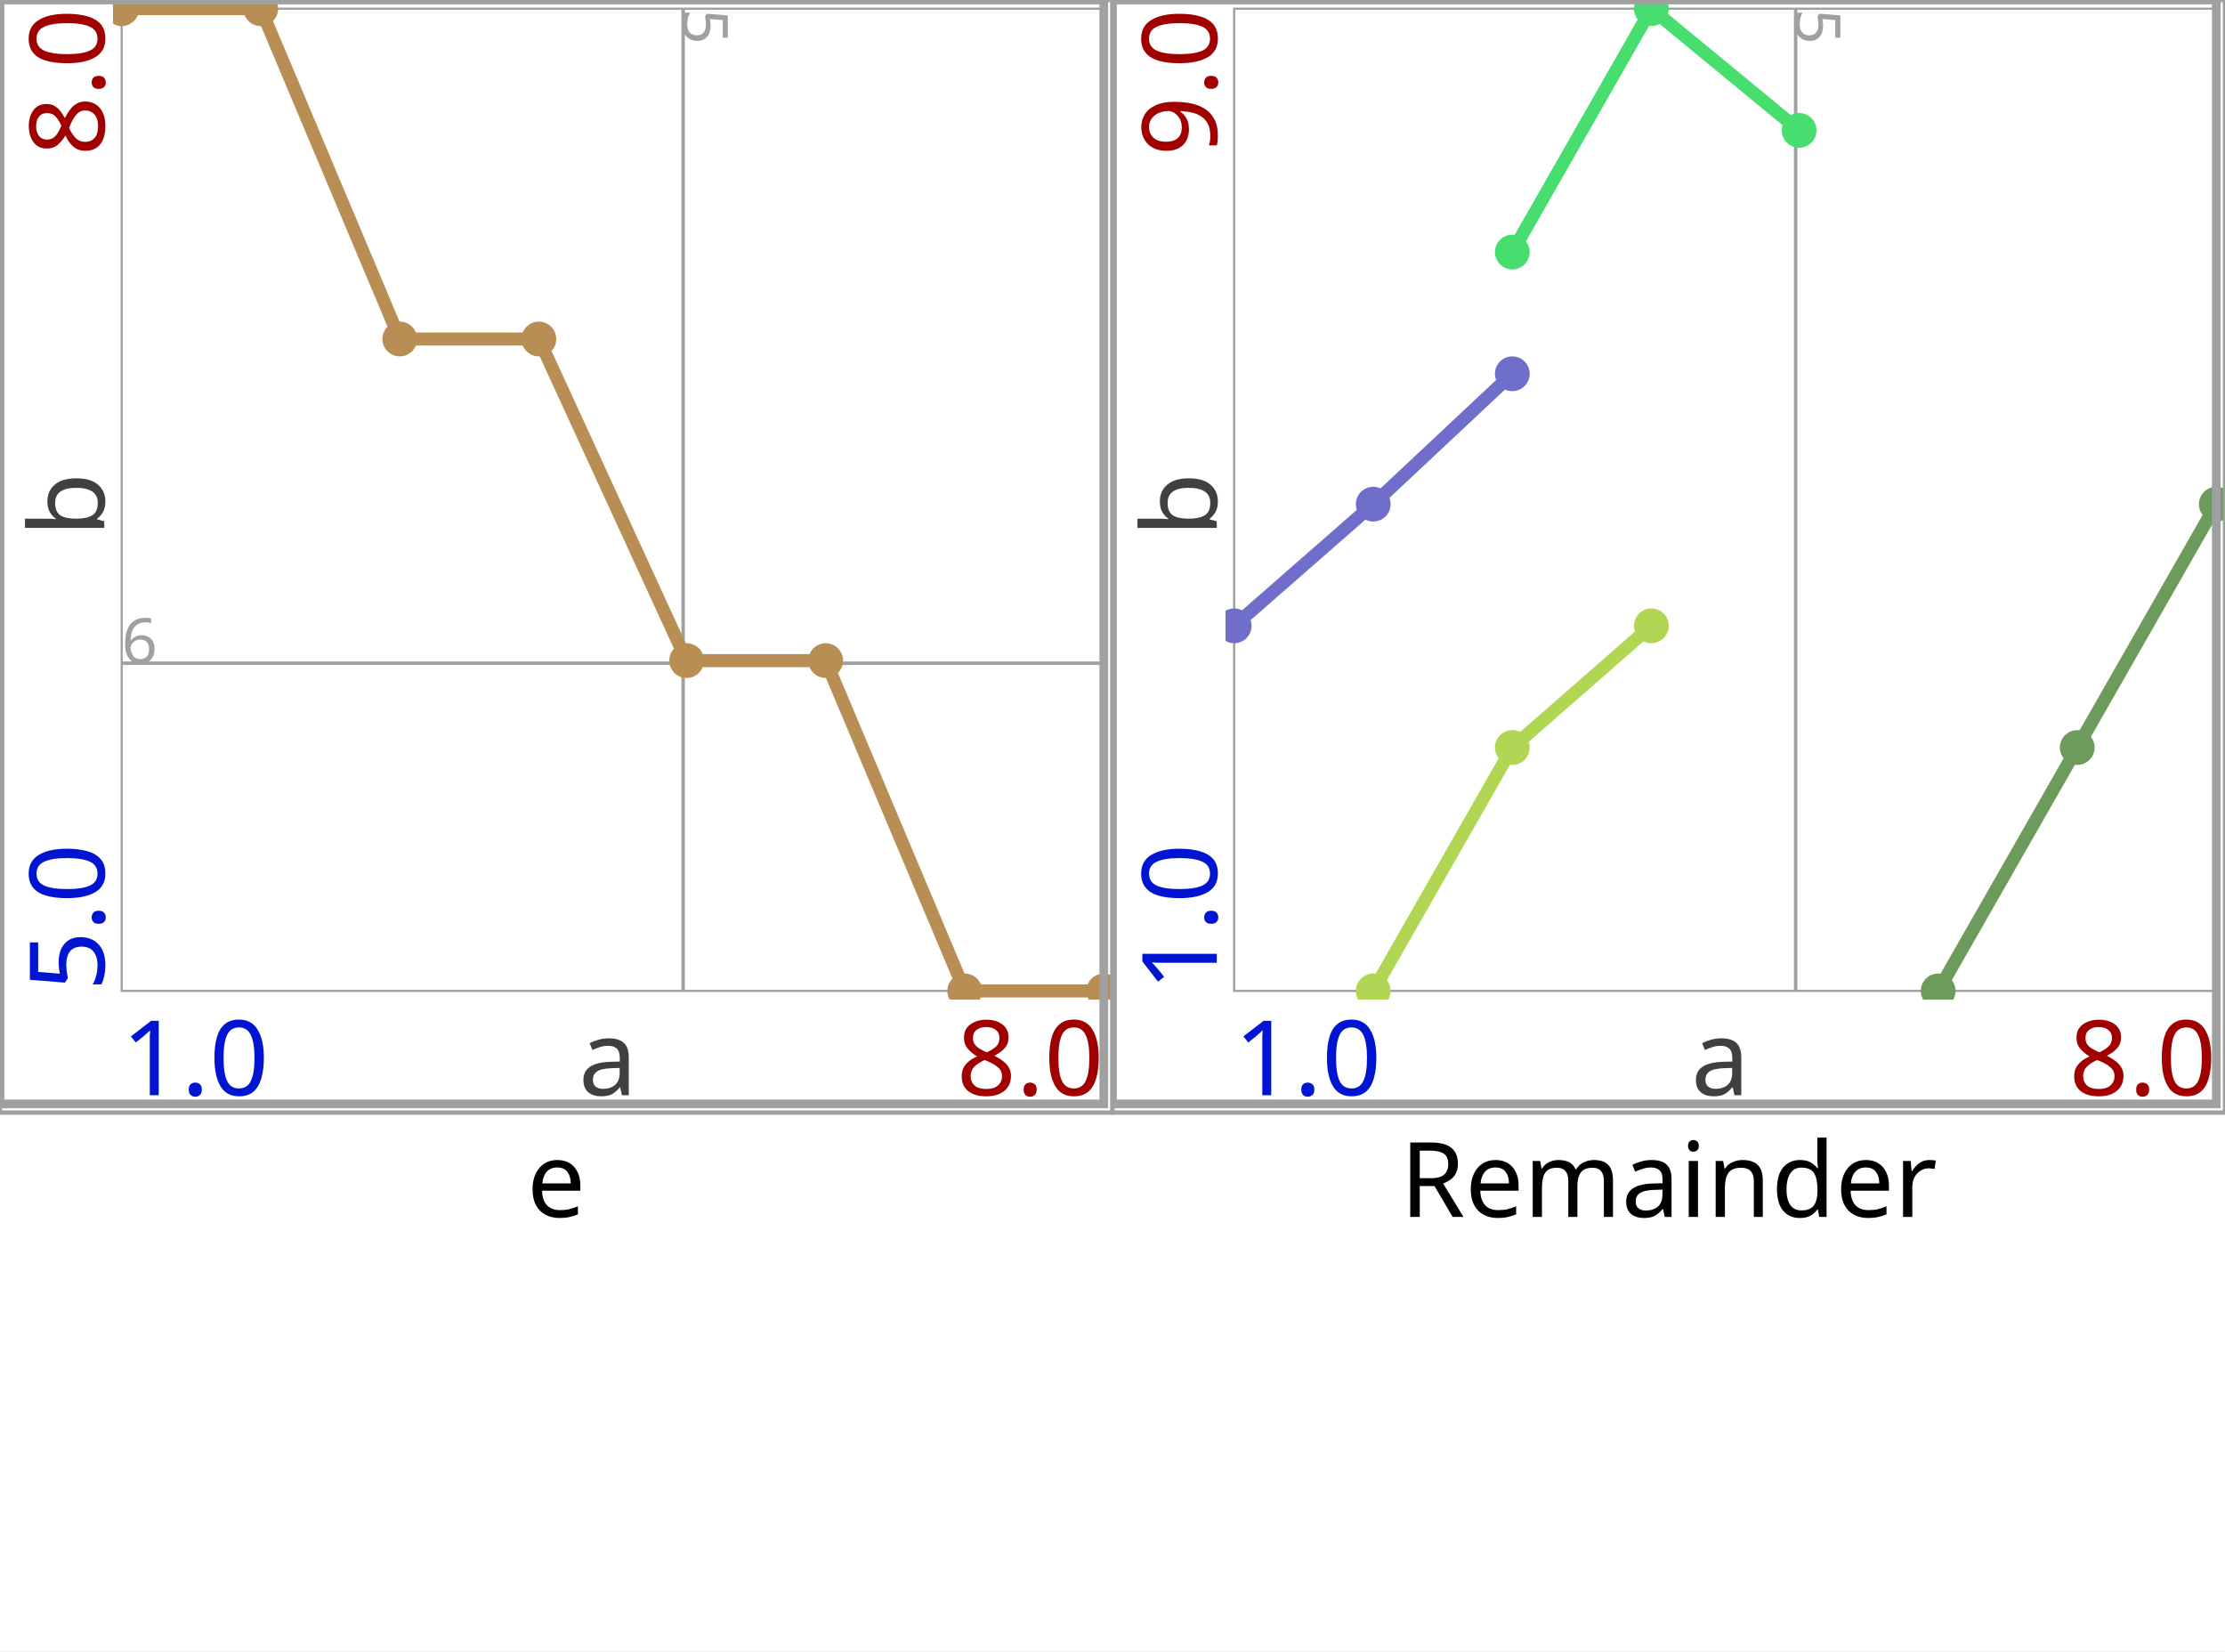
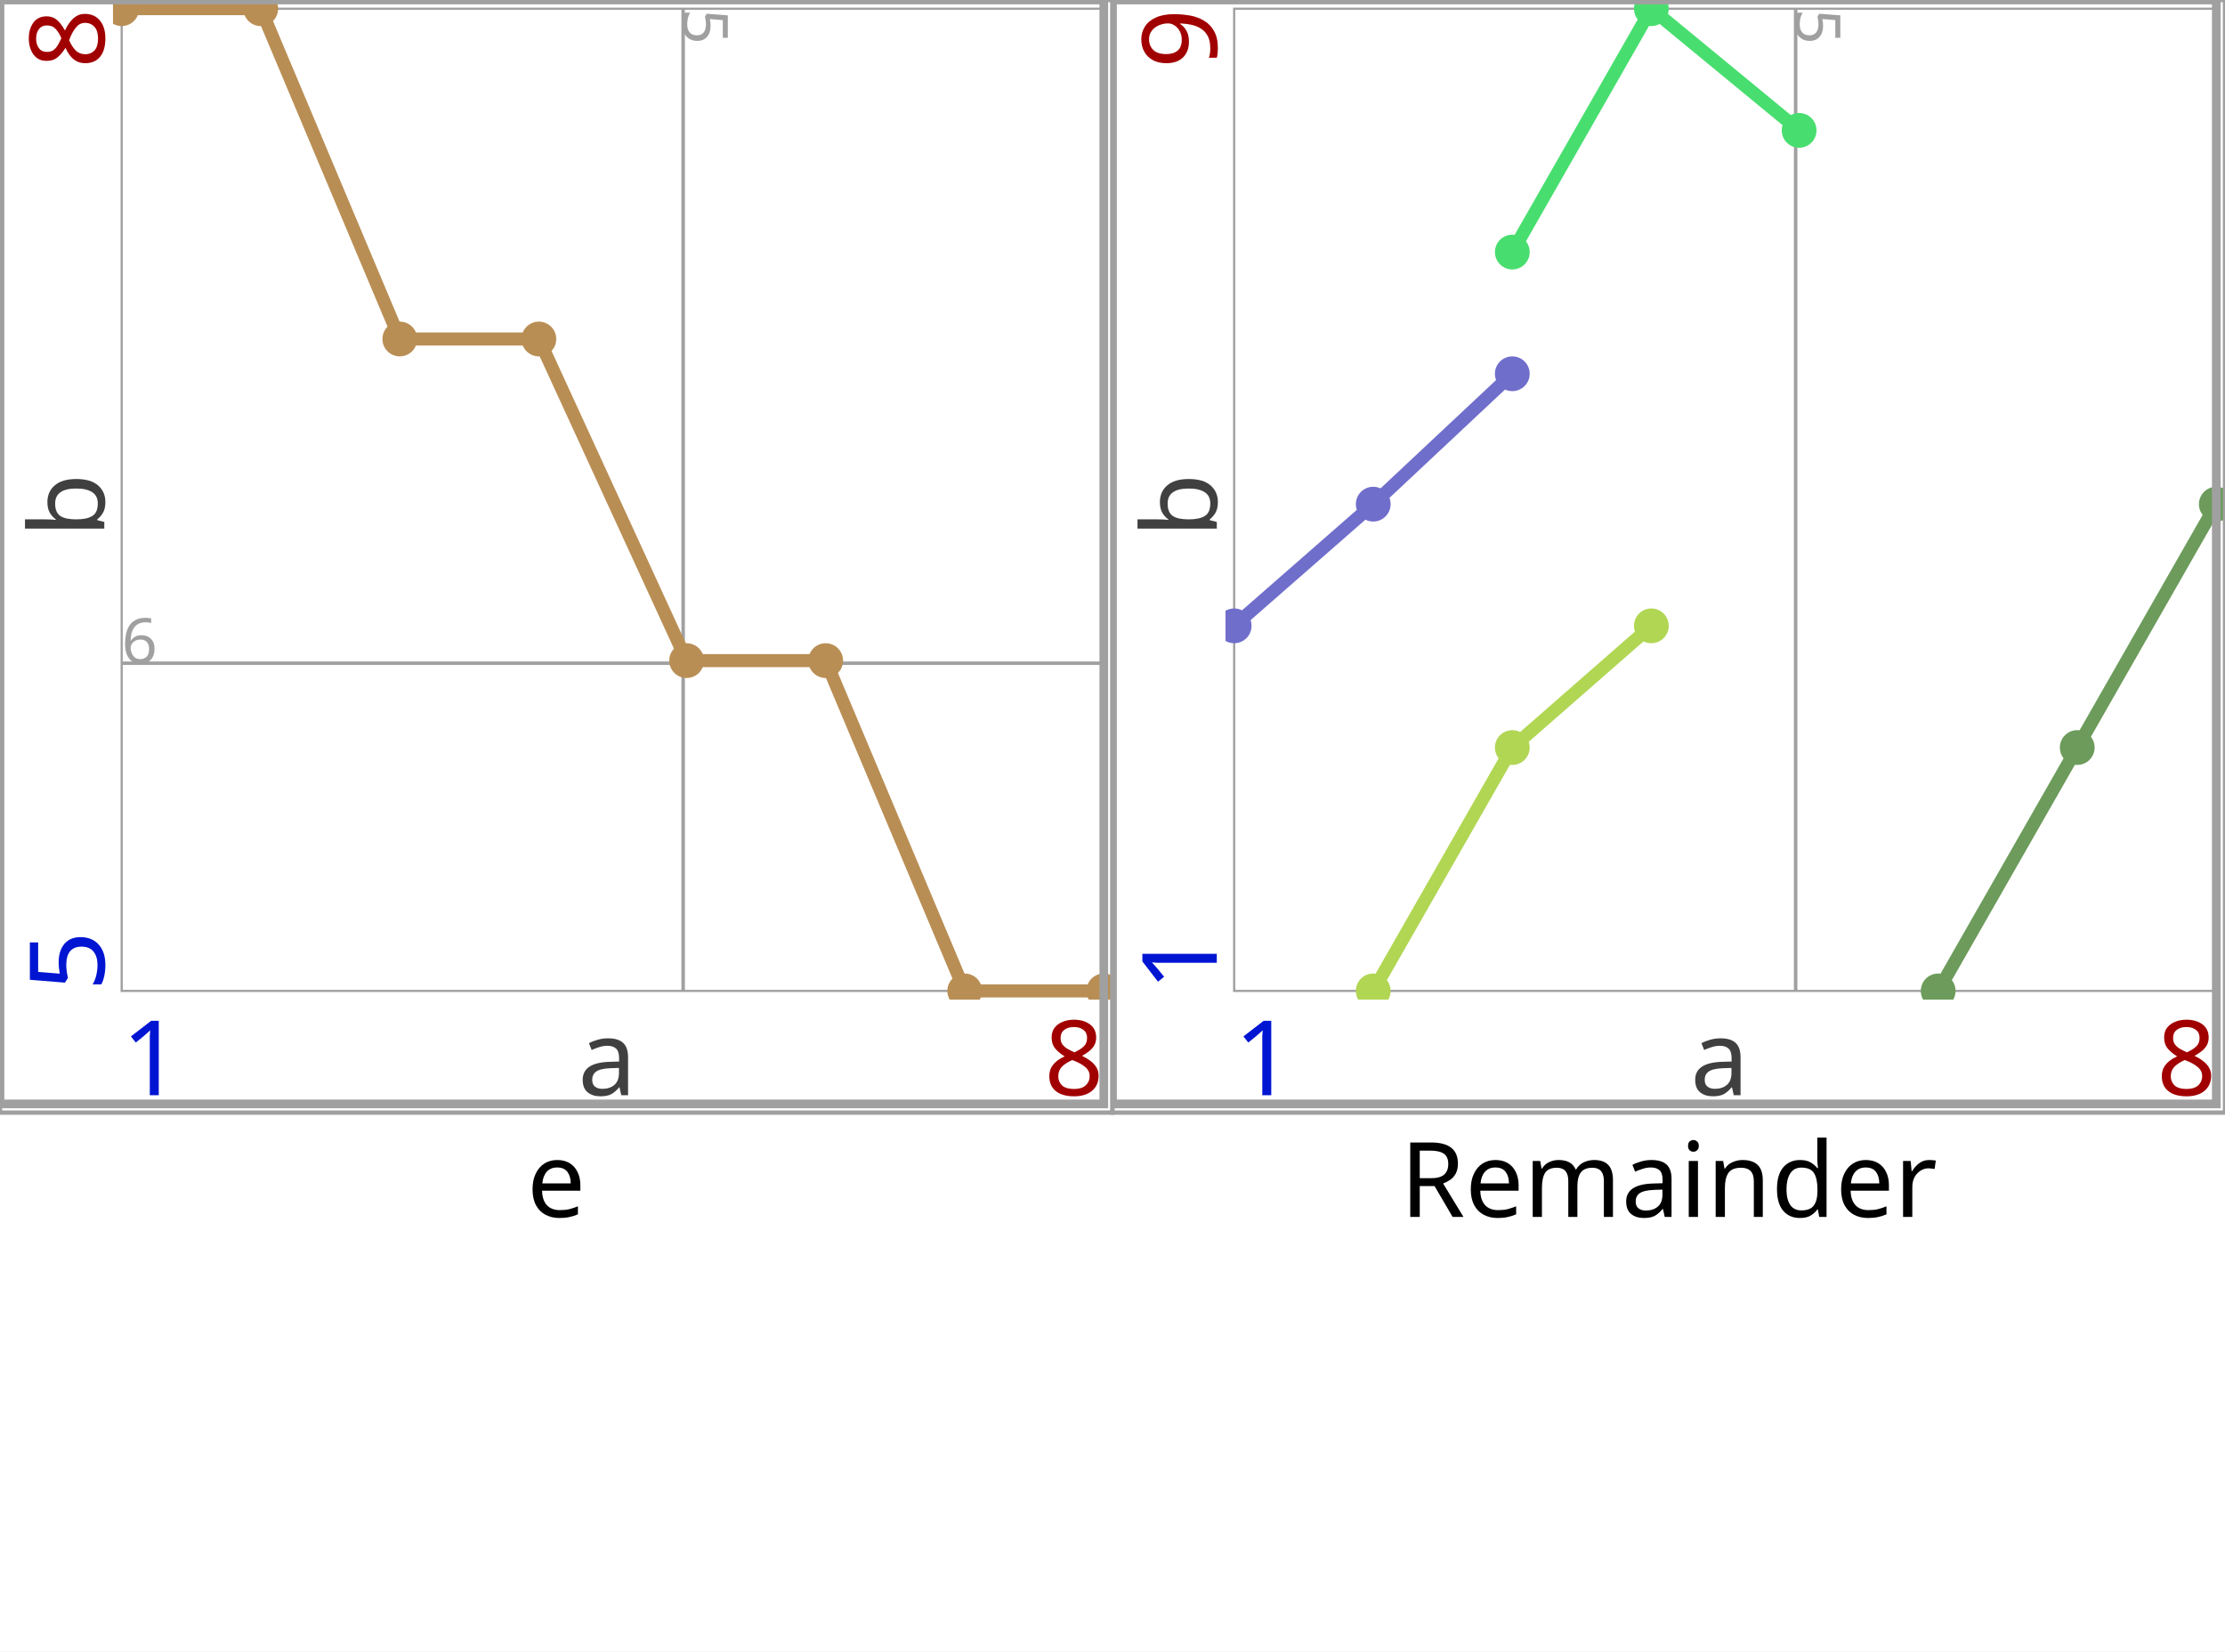
<svg xmlns="http://www.w3.org/2000/svg" id="smallp_TESTID" x="0" y="0" width="256" height="190" font-family="'Noto Sans', sans-serif">
  <rect width="256" height="190" x="0" y="0" fill="#ffffff" />
  <g transform="translate(0,0)">
    <svg id="xyp_TESTID" x="0" y="0" width="128" height="128" font-family="'Noto Sans', sans-serif">
      <defs>
        <clipPath id="plotClip-TESTID">
          <rect x="13" y="0" width="115" height="115" />
        </clipPath>
      </defs>
      <style> .circle-group-TESTID circle { r: 2.0px; } </style>
      <rect x="0" y="0" width="128" height="128" fill="#ffffff" stroke="#ffffff" />
-       <text x="14" text-anchor="start" y="126" font-family="'Noto Sans', sans-serif" fill="#0015D2" font-size="12px">1.0</text>
-       <text x="69.944" text-anchor="middle" y="126" font-family="'Noto Sans', sans-serif" fill="#404040" font-size="12px">a</text>
-       <text x="127" text-anchor="end" y="126" font-family="'Noto Sans', sans-serif" fill="#A10000" font-size="12px">8.0</text>
-       <text x="12" text-anchor="start" y="114" font-family="'Noto Sans', sans-serif" fill="#0015D2" font-size="12px" transform="rotate(270,12,114)">5.0</text>
-       <text x="12" text-anchor="middle" y="58.056" font-family="'Noto Sans', sans-serif" fill="#404040" font-size="12px" transform="rotate(270,12,58.056)">b</text>
-       <text x="12" text-anchor="end" y="1" font-family="'Noto Sans', sans-serif" fill="#A10000" font-size="12px" transform="rotate(270,12,1)">8.0</text>
+       <text x="14" text-anchor="start" y="126" font-family="'Noto Sans', sans-serif" fill="#0015D2" font-size="12px">1</text>
+       <text x="69.864" text-anchor="middle" y="126" font-family="'Noto Sans', sans-serif" fill="#404040" font-size="12px">a</text>
+       <text x="127" text-anchor="end" y="126" font-family="'Noto Sans', sans-serif" fill="#A10000" font-size="12px">8</text>
+       <text x="12" text-anchor="start" y="114" font-family="'Noto Sans', sans-serif" fill="#0015D2" font-size="12px" transform="rotate(270,12,114)">5</text>
+       <text x="12" text-anchor="middle" y="58.136" font-family="'Noto Sans', sans-serif" fill="#404040" font-size="12px" transform="rotate(270,12,58.136)">b</text>
+       <text x="12" text-anchor="end" y="1" font-family="'Noto Sans', sans-serif" fill="#A10000" font-size="12px" transform="rotate(270,12,1)">8</text>
      <line x1="78.6" y1="1" x2="78.6" y2="114" stroke="#a0a0a0" stroke-width="0.4" />
      <text x="78.6" text-anchor="start" y="1" font-family="'Noto Sans', sans-serif" fill="#a0a0a0" font-size="7.2px" transform="rotate(90,78.6,1)">5</text>
      <line x1="14" y1="76.3" x2="127" y2="76.3" stroke="#a0a0a0" stroke-width="0.4" />
      <text x="14" text-anchor="start" y="76.3" font-family="'Noto Sans', sans-serif" fill="#a0a0a0" font-size="7.2px">6</text>
      <rect x="14" y="1" width="113" height="113" stroke="#a0a0a0" fill="none" stroke-width="0.25" />
      <g fill="none" stroke-width="1.5" stroke-dasharray="none">
        <path d="M 14 1 L 30 1 L 46 39 L 62 39 L 79 76 L 95 76 L 111 114 L 127 114" stroke="#b98e54" />
      </g>
      <g class="circle-group-TESTID" stroke="none" fill="#3939ff" clip-path="url(#plotClip-TESTID)">
        <circle cx="111" cy="114" fill="#b98e54" r="2.0" />
        <circle cx="127" cy="114" fill="#b98e54" r="2.0" />
        <circle cx="14" cy="1" fill="#b98e54" r="2.0" />
        <circle cx="30" cy="1" fill="#b98e54" r="2.0" />
        <circle cx="46" cy="39" fill="#b98e54" r="2.0" />
        <circle cx="62" cy="39" fill="#b98e54" r="2.0" />
        <circle cx="79" cy="76" fill="#b98e54" r="2.0" />
        <circle cx="95" cy="76" fill="#b98e54" r="2.0" />
      </g>
      <rect x="0" y="0" width="127" height="127" fill="none" stroke="#a0a0a0" stroke-width="1" />
    </svg>
  </g>
  <rect width="128" height="128" x="0" y="0" fill="none" stroke="#a0a0a0" stroke-width="0.5" />
  <text x="64.0" text-anchor="middle" y="140" font-family="'Noto Sans', sans-serif" fill="#000000" font-size="12px">e</text>
  <g transform="translate(128,0)">
    <svg id="xyp_TESTID" x="0" y="0" width="128" height="128" font-family="'Noto Sans', sans-serif">
      <defs>
        <clipPath id="plotClip-TESTID">
          <rect x="13" y="0" width="115" height="115" />
        </clipPath>
      </defs>
      <style> .circle-group-TESTID circle { r: 2.0px; } </style>
      <rect x="0" y="0" width="128" height="128" fill="#ffffff" stroke="#ffffff" />
-       <text x="14" text-anchor="start" y="126" font-family="'Noto Sans', sans-serif" fill="#0015D2" font-size="12px">1.0</text>
-       <text x="69.944" text-anchor="middle" y="126" font-family="'Noto Sans', sans-serif" fill="#404040" font-size="12px">a</text>
-       <text x="127" text-anchor="end" y="126" font-family="'Noto Sans', sans-serif" fill="#A10000" font-size="12px">8.0</text>
-       <text x="12" text-anchor="start" y="114" font-family="'Noto Sans', sans-serif" fill="#0015D2" font-size="12px" transform="rotate(270,12,114)">1.0</text>
-       <text x="12" text-anchor="middle" y="58.056" font-family="'Noto Sans', sans-serif" fill="#404040" font-size="12px" transform="rotate(270,12,58.056)">b</text>
-       <text x="12" text-anchor="end" y="1" font-family="'Noto Sans', sans-serif" fill="#A10000" font-size="12px" transform="rotate(270,12,1)">9.0</text>
+       <text x="14" text-anchor="start" y="126" font-family="'Noto Sans', sans-serif" fill="#0015D2" font-size="12px">1</text>
+       <text x="69.864" text-anchor="middle" y="126" font-family="'Noto Sans', sans-serif" fill="#404040" font-size="12px">a</text>
+       <text x="127" text-anchor="end" y="126" font-family="'Noto Sans', sans-serif" fill="#A10000" font-size="12px">8</text>
+       <text x="12" text-anchor="start" y="114" font-family="'Noto Sans', sans-serif" fill="#0015D2" font-size="12px" transform="rotate(270,12,114)">1</text>
+       <text x="12" text-anchor="middle" y="58.136" font-family="'Noto Sans', sans-serif" fill="#404040" font-size="12px" transform="rotate(270,12,58.136)">b</text>
+       <text x="12" text-anchor="end" y="1" font-family="'Noto Sans', sans-serif" fill="#A10000" font-size="12px" transform="rotate(270,12,1)">9</text>
      <line x1="78.6" y1="1" x2="78.6" y2="114" stroke="#a0a0a0" stroke-width="0.4" />
      <text x="78.6" text-anchor="start" y="1" font-family="'Noto Sans', sans-serif" fill="#a0a0a0" font-size="7.2px" transform="rotate(90,78.6,1)">5</text>
      <rect x="14" y="1" width="113" height="113" stroke="#a0a0a0" fill="none" stroke-width="0.25" />
      <g fill="none" stroke-width="1.5" stroke-dasharray="none">
        <path d="M 14 72 L 30 58 L 46 43" stroke="#706ecb" />
        <path d="M 30 114 L 46 86 L 62 72" stroke="#b1d653" />
        <path d="M 46 29 L 62 1 L 79 15" stroke="#48de6f" />
        <path d="M 95 114 L 111 86 L 127 58" stroke="#6c9b5b" />
      </g>
      <g class="circle-group-TESTID" stroke="none" fill="#3939ff" clip-path="url(#plotClip-TESTID)">
        <circle cx="111" cy="86" fill="#6c9b5b" r="2.0" />
        <circle cx="127" cy="58" fill="#6c9b5b" r="2.0" />
        <circle cx="14" cy="72" fill="#706ecb" r="2.0" />
        <circle cx="30" cy="114" fill="#b1d653" r="2.0" />
        <circle cx="30" cy="58" fill="#706ecb" r="2.0" />
        <circle cx="46" cy="29" fill="#48de6f" r="2.0" />
        <circle cx="46" cy="43" fill="#706ecb" r="2.0" />
        <circle cx="46" cy="86" fill="#b1d653" r="2.0" />
        <circle cx="62" cy="1" fill="#48de6f" r="2.0" />
        <circle cx="62" cy="72" fill="#b1d653" r="2.0" />
        <circle cx="79" cy="15" fill="#48de6f" r="2.0" />
        <circle cx="95" cy="114" fill="#6c9b5b" r="2.0" />
      </g>
      <rect x="0" y="0" width="127" height="127" fill="none" stroke="#a0a0a0" stroke-width="1" />
    </svg>
  </g>
  <rect width="128" height="128" x="128" y="0" fill="none" stroke="#a0a0a0" stroke-width="0.5" />
  <text x="192.0" text-anchor="middle" y="140" font-family="'Noto Sans', sans-serif" fill="#000000" font-size="12px">Remainder</text>
</svg>
